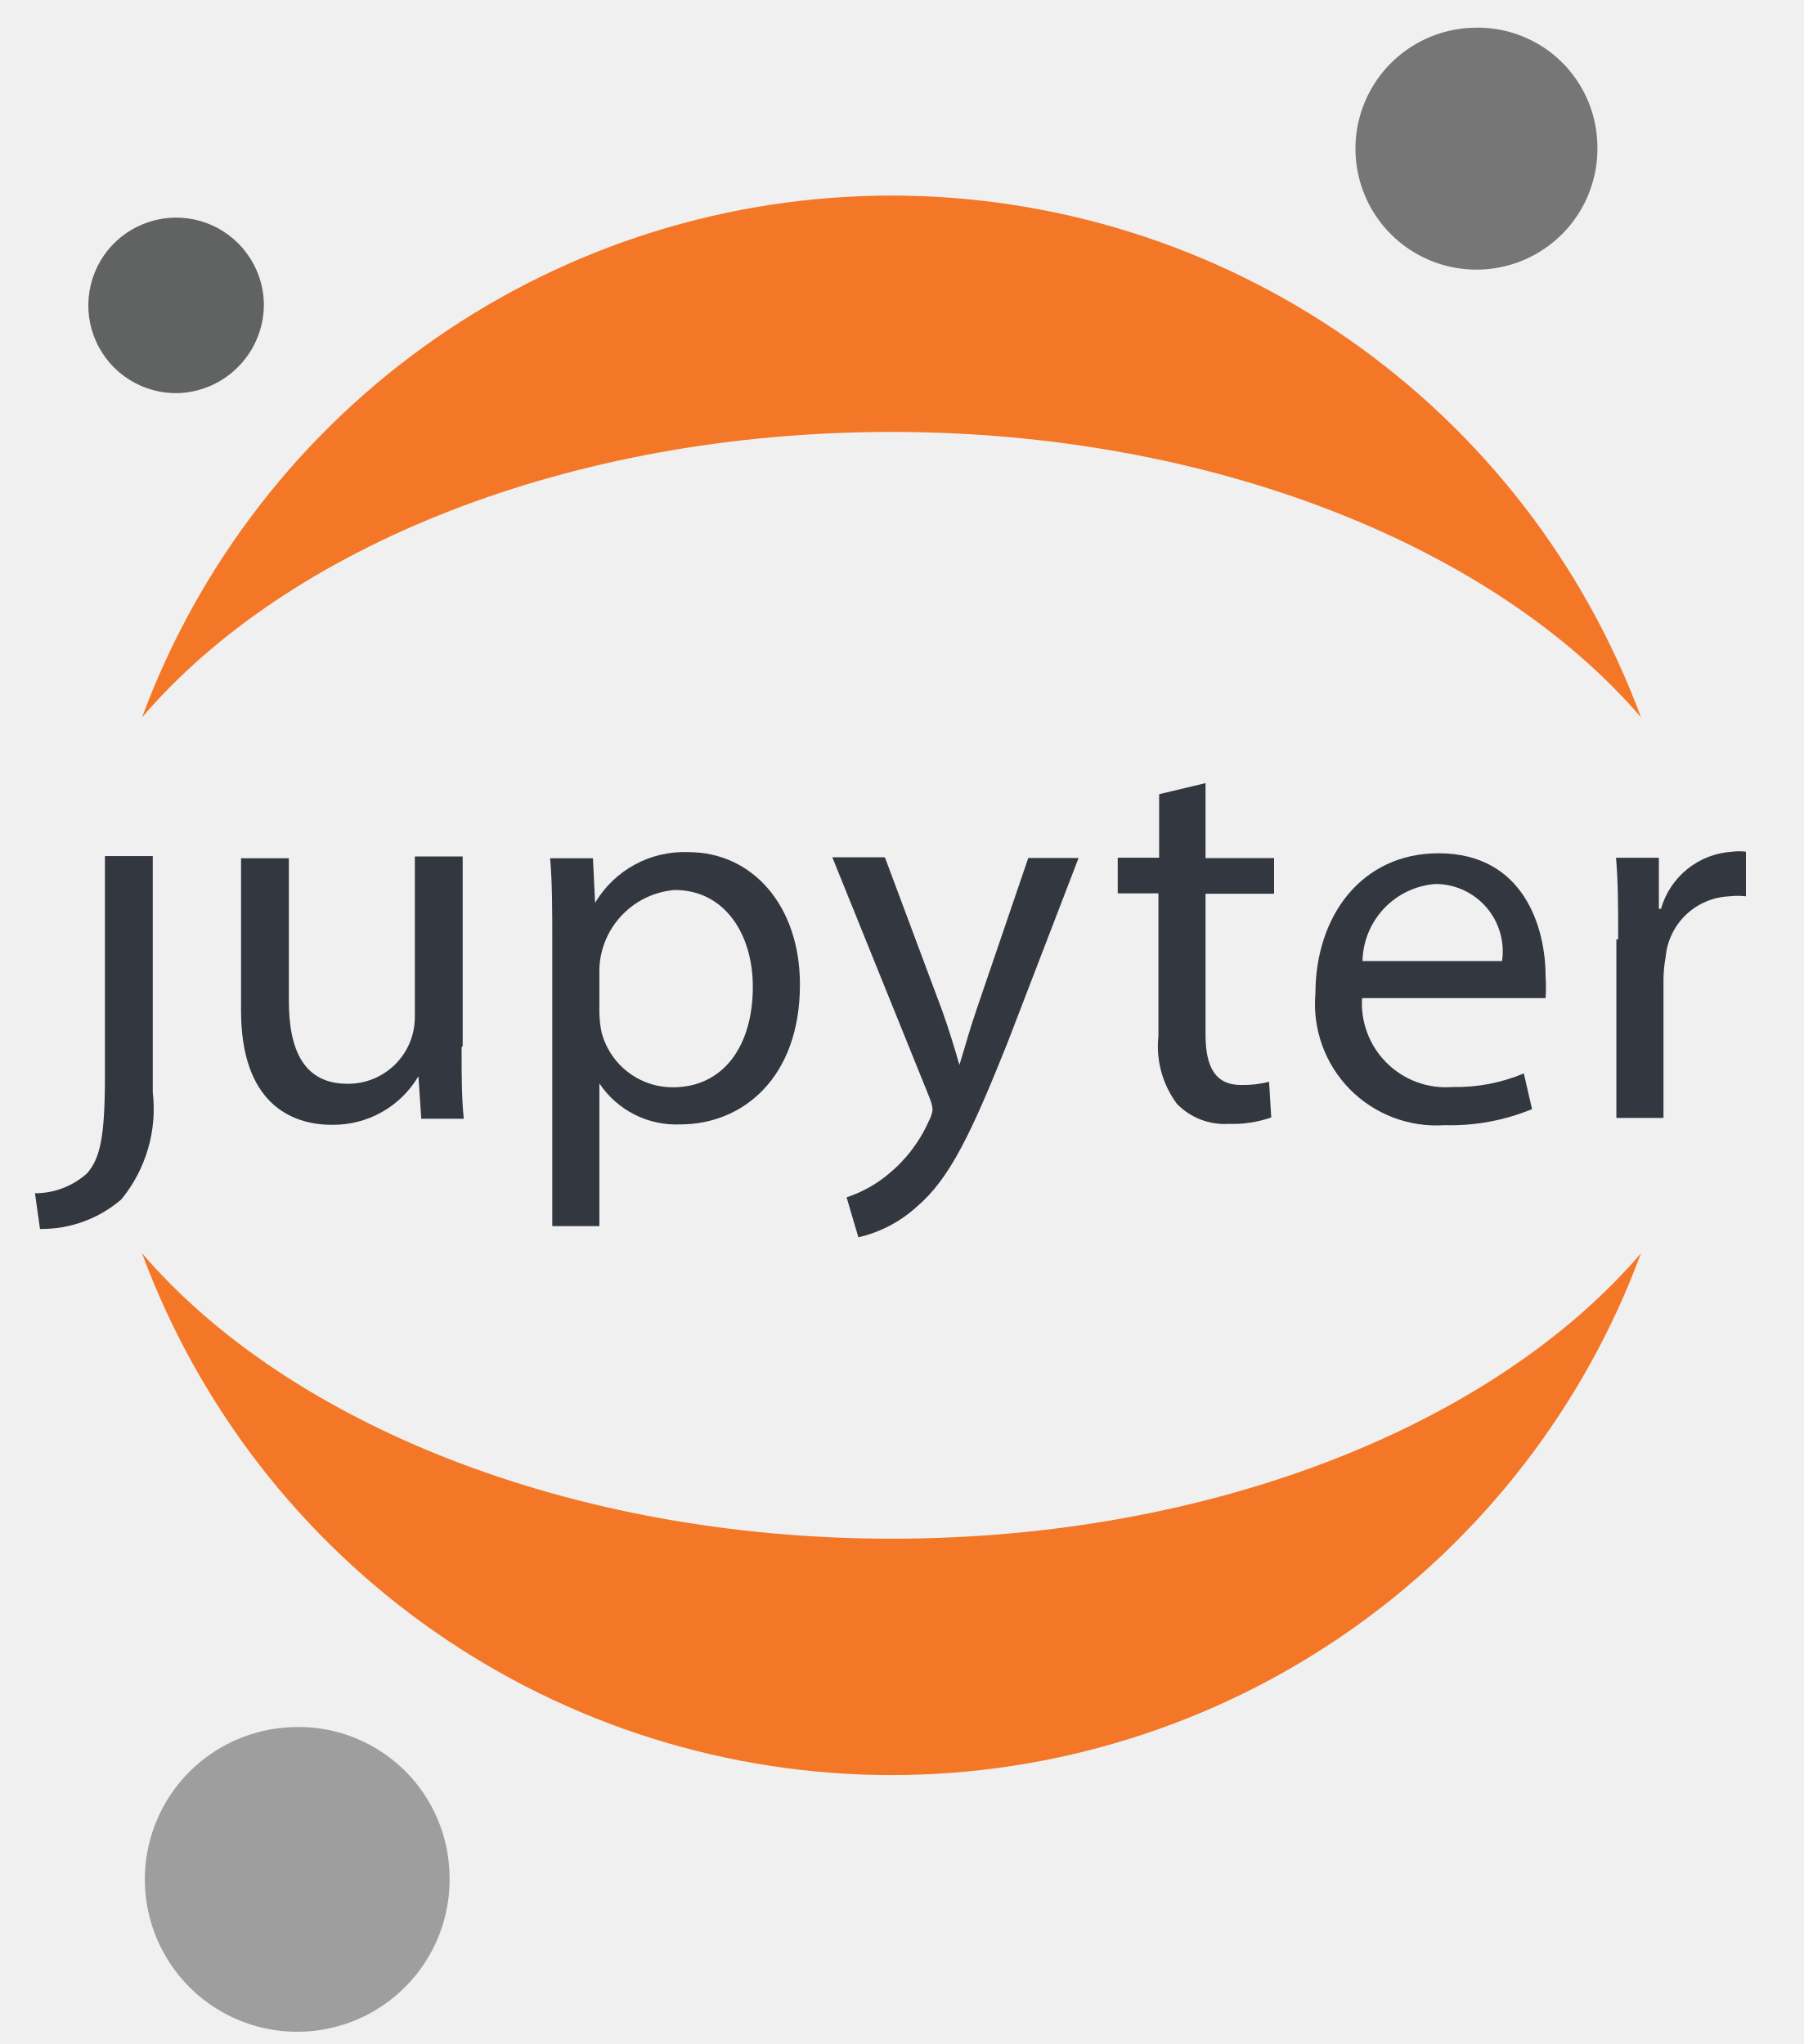
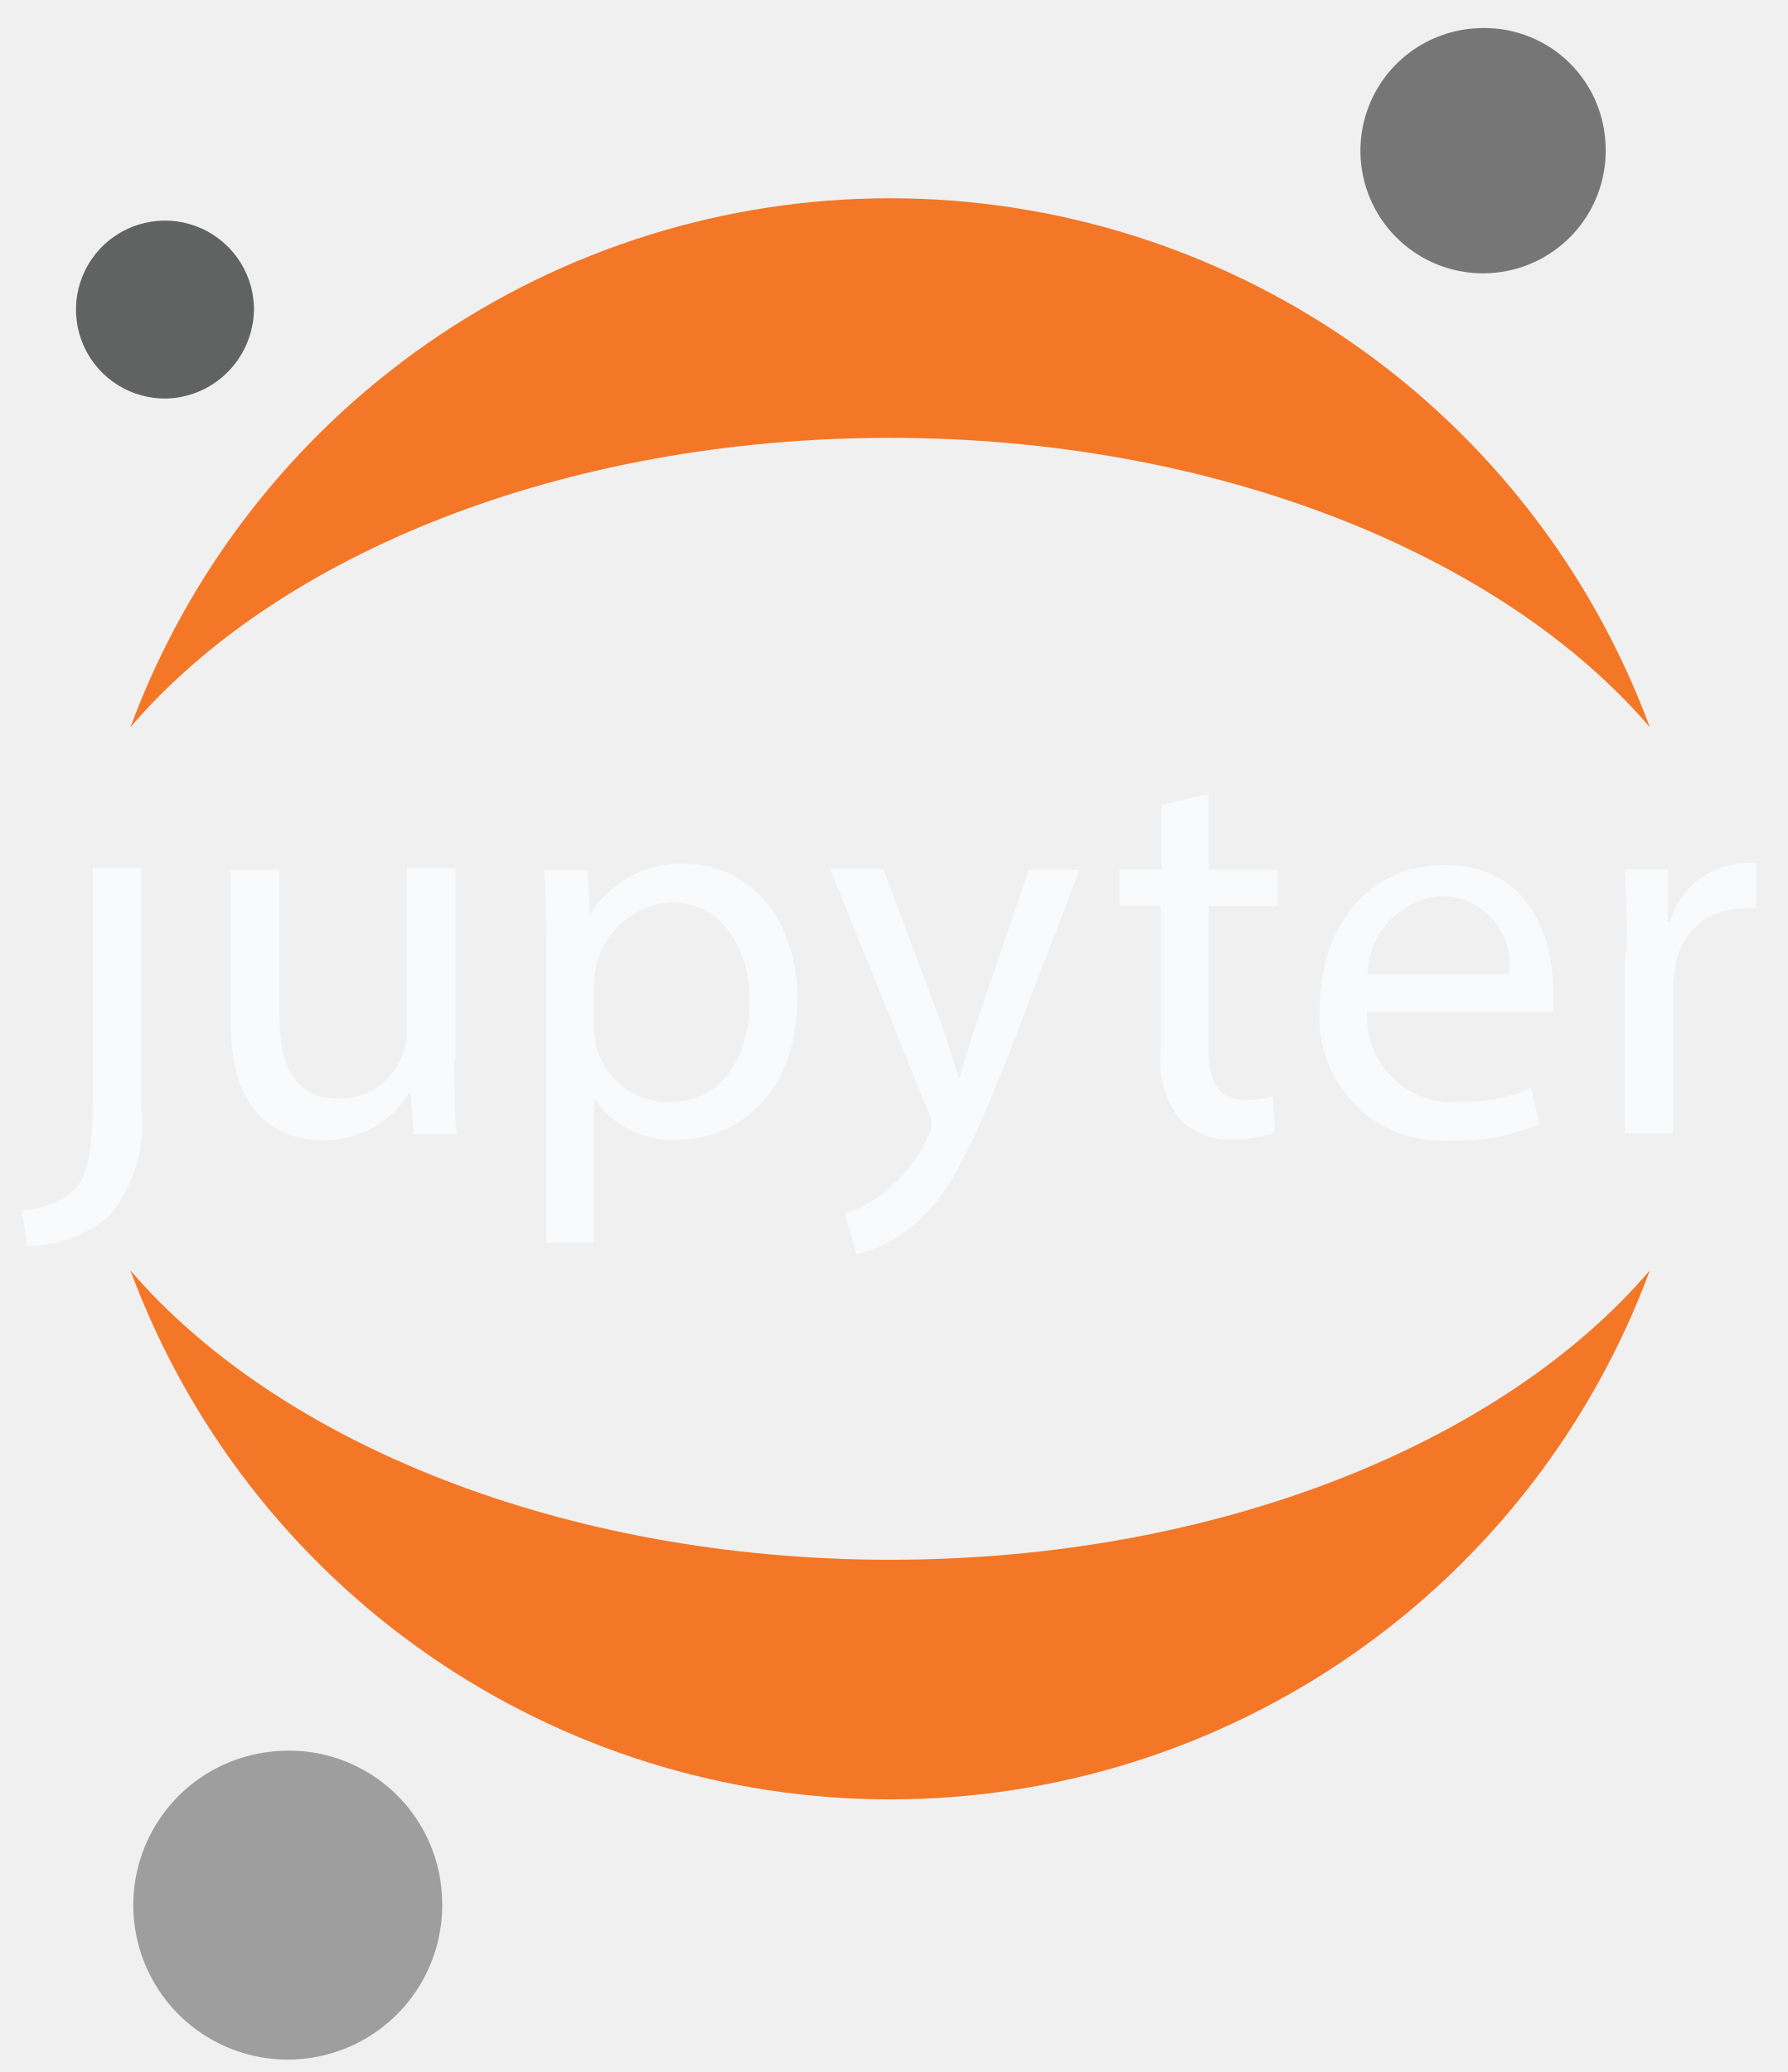
- <svg xmlns="http://www.w3.org/2000/svg" width="45" height="51" viewBox="0 0 45 51" fill="none">
-   <g clip-path="url(#clip0_39_138)">
-     <path d="M2.618 26.835C2.618 28.393 2.494 28.901 2.173 29.275C1.816 29.596 1.353 29.774 0.873 29.773L0.998 30.664C1.742 30.674 2.464 30.411 3.028 29.925C3.331 29.555 3.557 29.128 3.691 28.669C3.826 28.21 3.867 27.729 3.811 27.254V21.36H2.618V26.8V26.835Z" fill="#33373F" />
-     <path d="M11.515 26.133C11.515 26.801 11.515 27.397 11.569 27.914H10.509L10.438 26.854C10.216 27.229 9.9 27.539 9.52 27.751C9.14 27.964 8.71 28.072 8.275 28.065C7.242 28.065 6.013 27.504 6.013 25.216V21.415H7.206V24.976C7.206 26.213 7.589 27.041 8.666 27.041C8.888 27.044 9.108 27.002 9.313 26.918C9.518 26.834 9.705 26.71 9.862 26.554C10.018 26.397 10.142 26.211 10.226 26.005C10.309 25.8 10.351 25.58 10.349 25.359V21.37H11.542V26.098L11.515 26.133Z" fill="#33373F" />
-     <path d="M13.777 23.533C13.777 22.705 13.777 22.028 13.723 21.414H14.792L14.845 22.527C15.083 22.125 15.426 21.795 15.836 21.572C16.247 21.349 16.711 21.242 17.178 21.262C18.762 21.262 19.955 22.589 19.955 24.565C19.955 26.898 18.522 28.055 16.973 28.055C16.576 28.073 16.182 27.988 15.828 27.809C15.474 27.629 15.172 27.362 14.952 27.032V30.593H13.777V23.559V23.533ZM14.952 25.269C14.955 25.43 14.973 25.591 15.005 25.75C15.106 26.145 15.336 26.495 15.659 26.745C15.981 26.995 16.378 27.13 16.786 27.129C18.041 27.129 18.78 26.106 18.78 24.619C18.78 23.319 18.086 22.206 16.83 22.206C16.334 22.247 15.869 22.467 15.523 22.826C15.177 23.185 14.974 23.658 14.952 24.156V25.269Z" fill="#33373F" />
-     <path d="M22.081 21.408L23.514 25.245C23.666 25.672 23.826 26.189 23.933 26.571C24.057 26.18 24.191 25.681 24.351 25.218L25.651 21.408H26.906L25.126 26.037C24.235 28.263 23.692 29.412 22.873 30.106C22.461 30.483 21.958 30.747 21.413 30.872L21.119 29.874C21.5 29.749 21.854 29.553 22.161 29.296C22.595 28.942 22.94 28.49 23.167 27.978C23.216 27.889 23.249 27.793 23.265 27.693C23.255 27.586 23.228 27.481 23.185 27.382L20.763 21.39H22.063L22.081 21.408Z" fill="#33373F" />
-     <path d="M30.073 19.54V21.41H31.783V22.3H30.073V25.808C30.073 26.609 30.305 27.072 30.964 27.072C31.198 27.076 31.431 27.049 31.658 26.992L31.712 27.882C31.371 28 31.012 28.054 30.652 28.042C30.414 28.057 30.175 28.02 29.952 27.934C29.729 27.848 29.528 27.715 29.361 27.544C28.999 27.059 28.833 26.454 28.898 25.852V22.291H27.883V21.401H28.916V19.816L30.073 19.54Z" fill="#33373F" />
-     <path d="M33.98 24.869C33.956 25.171 33.998 25.474 34.103 25.759C34.207 26.043 34.372 26.301 34.587 26.515C34.801 26.73 35.059 26.895 35.343 26.999C35.627 27.104 35.931 27.146 36.233 27.122C36.844 27.135 37.45 27.02 38.013 26.783L38.218 27.674C37.527 27.958 36.784 28.095 36.037 28.074C35.601 28.104 35.165 28.039 34.756 27.884C34.348 27.729 33.978 27.488 33.672 27.177C33.366 26.866 33.131 26.492 32.983 26.081C32.835 25.671 32.777 25.233 32.814 24.798C32.814 22.839 33.98 21.29 35.886 21.29C38.022 21.29 38.556 23.16 38.556 24.353C38.568 24.537 38.568 24.721 38.556 24.905H33.954L33.98 24.869ZM37.47 23.979C37.505 23.741 37.488 23.498 37.42 23.267C37.353 23.036 37.237 22.823 37.08 22.64C36.923 22.458 36.729 22.312 36.511 22.211C36.292 22.11 36.055 22.057 35.814 22.056C35.325 22.091 34.867 22.308 34.529 22.664C34.192 23.019 33.999 23.488 33.989 23.979H37.47Z" fill="#33373F" />
-     <path d="M40.367 23.432C40.367 22.667 40.367 22.008 40.313 21.402H41.382V22.675H41.435C41.547 22.283 41.779 21.934 42.098 21.679C42.417 21.424 42.808 21.274 43.216 21.251C43.328 21.236 43.442 21.236 43.554 21.251V22.364C43.418 22.348 43.28 22.348 43.144 22.364C42.74 22.38 42.356 22.542 42.062 22.82C41.769 23.099 41.587 23.475 41.551 23.877C41.517 24.06 41.5 24.244 41.497 24.429V27.893H40.322V23.441L40.367 23.432Z" fill="#33373F" />
-     <path d="M39.844 3.526C39.88 4.124 39.738 4.719 39.435 5.236C39.132 5.753 38.682 6.168 38.142 6.428C37.602 6.689 36.997 6.782 36.404 6.697C35.811 6.613 35.257 6.353 34.811 5.952C34.366 5.551 34.05 5.027 33.904 4.445C33.758 3.864 33.788 3.253 33.991 2.689C34.194 2.125 34.56 1.634 35.042 1.279C35.525 0.924 36.102 0.72 36.701 0.694C37.094 0.673 37.486 0.729 37.857 0.86C38.228 0.991 38.569 1.193 38.861 1.456C39.153 1.72 39.39 2.038 39.559 2.393C39.728 2.748 39.825 3.133 39.844 3.526Z" fill="#767677" />
-     <path d="M22.239 38.392C14.227 38.392 7.185 35.517 3.543 31.27C4.956 35.09 7.505 38.386 10.848 40.714C14.191 43.042 18.166 44.29 22.239 44.29C26.313 44.29 30.288 43.042 33.631 40.714C36.974 38.386 39.523 35.09 40.936 31.27C37.303 35.517 30.288 38.392 22.239 38.392Z" fill="#F37726" />
-     <path d="M22.239 10.777C30.252 10.777 37.294 13.653 40.936 17.899C39.523 14.079 36.974 10.783 33.631 8.455C30.288 6.128 26.313 4.88 22.239 4.88C18.166 4.88 14.191 6.128 10.848 8.455C7.505 10.783 4.956 14.079 3.543 17.899C7.185 13.644 14.191 10.777 22.239 10.777Z" fill="#F37726" />
-     <path d="M11.209 46.657C11.256 47.41 11.078 48.16 10.697 48.812C10.316 49.464 9.749 49.987 9.07 50.316C8.39 50.644 7.628 50.763 6.881 50.657C6.134 50.551 5.435 50.225 4.873 49.721C4.312 49.216 3.914 48.556 3.729 47.824C3.544 47.092 3.581 46.322 3.836 45.611C4.091 44.901 4.551 44.282 5.159 43.834C5.766 43.386 6.493 43.129 7.247 43.096C7.741 43.069 8.236 43.14 8.702 43.305C9.169 43.47 9.598 43.725 9.966 44.055C10.334 44.386 10.633 44.786 10.846 45.232C11.06 45.679 11.183 46.163 11.209 46.657Z" fill="#9E9E9E" />
-     <path d="M4.454 9.809C4.022 9.821 3.596 9.705 3.23 9.476C2.864 9.247 2.574 8.914 2.397 8.52C2.219 8.127 2.162 7.689 2.233 7.263C2.303 6.837 2.498 6.441 2.792 6.125C3.087 5.81 3.469 5.588 3.889 5.489C4.309 5.389 4.75 5.416 5.155 5.566C5.56 5.717 5.911 5.983 6.165 6.333C6.419 6.682 6.564 7.099 6.582 7.53C6.599 8.114 6.385 8.68 5.986 9.107C5.588 9.534 5.037 9.786 4.454 9.809Z" fill="#616262" />
-   </g>
-   <defs>
-     <clipPath id="clip0_39_138">
-       <rect width="44" height="51" fill="white" transform="translate(0.333252)" />
-     </clipPath>
-   </defs>
+ <svg xmlns="http://www.w3.org/2000/svg" width="44" height="51" viewBox="0 0 44 51" fill="none">
+   <path d="M2.285 26.835C2.285 28.393 2.16 28.901 1.84 29.275C1.483 29.596 1.02 29.774 0.54 29.773L0.665 30.664C1.409 30.674 2.131 30.411 2.695 29.925C2.998 29.555 3.223 29.128 3.358 28.669C3.493 28.21 3.533 27.729 3.478 27.254V21.36H2.285V26.8V26.835Z" fill="#F9FAFB" />
+   <path d="M11.182 26.133C11.182 26.801 11.182 27.397 11.236 27.914H10.176L10.105 26.854C9.883 27.229 9.566 27.539 9.186 27.751C8.806 27.964 8.377 28.072 7.942 28.065C6.909 28.065 5.68 27.504 5.68 25.216V21.415H6.873V24.976C6.873 26.213 7.256 27.041 8.333 27.041C8.555 27.044 8.775 27.002 8.98 26.918C9.185 26.834 9.372 26.71 9.528 26.554C9.685 26.397 9.809 26.211 9.893 26.005C9.976 25.8 10.018 25.58 10.016 25.359V21.37H11.209V26.098L11.182 26.133Z" fill="#F9FAFB" />
+   <path d="M13.444 23.533C13.444 22.705 13.444 22.028 13.39 21.414H14.459L14.512 22.527C14.75 22.125 15.093 21.795 15.503 21.572C15.914 21.349 16.378 21.242 16.845 21.262C18.429 21.262 19.622 22.589 19.622 24.565C19.622 26.898 18.189 28.055 16.64 28.055C16.243 28.073 15.849 27.988 15.495 27.809C15.141 27.629 14.839 27.362 14.619 27.032V30.593H13.444V23.559V23.533ZM14.619 25.269C14.622 25.43 14.64 25.591 14.672 25.75C14.773 26.145 15.003 26.495 15.326 26.745C15.648 26.995 16.045 27.13 16.453 27.129C17.708 27.129 18.447 26.106 18.447 24.619C18.447 23.319 17.753 22.206 16.497 22.206C16 22.247 15.536 22.467 15.19 22.826C14.844 23.185 14.641 23.658 14.619 24.156V25.269Z" fill="#F9FAFB" />
+   <path d="M21.748 21.408L23.181 25.245C23.332 25.672 23.493 26.189 23.6 26.571C23.724 26.18 23.858 25.681 24.018 25.218L25.318 21.408H26.573L24.793 26.037C23.902 28.263 23.359 29.412 22.54 30.106C22.128 30.483 21.625 30.747 21.08 30.872L20.786 29.874C21.167 29.749 21.521 29.553 21.828 29.296C22.262 28.942 22.607 28.49 22.834 27.978C22.883 27.889 22.916 27.793 22.932 27.693C22.922 27.586 22.895 27.481 22.852 27.382L20.43 21.39H21.73L21.748 21.408Z" fill="#F9FAFB" />
+   <path d="M29.74 19.54V21.41H31.45V22.3H29.74V25.808C29.74 26.609 29.972 27.072 30.631 27.072C30.864 27.076 31.098 27.049 31.325 26.992L31.378 27.882C31.038 28 30.679 28.054 30.319 28.042C30.081 28.057 29.842 28.02 29.619 27.934C29.396 27.848 29.194 27.715 29.028 27.544C28.665 27.059 28.5 26.454 28.565 25.852V22.291H27.55V21.401H28.583V19.816L29.74 19.54Z" fill="#F9FAFB" />
+   <path d="M33.647 24.869C33.623 25.171 33.665 25.474 33.769 25.759C33.874 26.043 34.039 26.301 34.253 26.515C34.467 26.73 34.726 26.895 35.01 26.999C35.294 27.104 35.598 27.146 35.9 27.122C36.51 27.135 37.117 27.02 37.68 26.783L37.885 27.674C37.194 27.958 36.451 28.095 35.704 28.074C35.268 28.104 34.831 28.039 34.423 27.884C34.015 27.729 33.645 27.488 33.339 27.177C33.033 26.866 32.798 26.492 32.65 26.081C32.501 25.671 32.444 25.233 32.481 24.798C32.481 22.839 33.647 21.29 35.552 21.29C37.689 21.29 38.223 23.16 38.223 24.353C38.235 24.537 38.235 24.721 38.223 24.905H33.62L33.647 24.869ZM37.137 23.979C37.172 23.741 37.154 23.498 37.087 23.267C37.02 23.036 36.904 22.823 36.747 22.64C36.59 22.458 36.396 22.312 36.177 22.211C35.959 22.11 35.722 22.057 35.481 22.056C34.992 22.091 34.534 22.308 34.196 22.664C33.858 23.019 33.666 23.488 33.656 23.979H37.137Z" fill="#F9FAFB" />
+   <path d="M40.033 23.432C40.033 22.667 40.033 22.008 39.98 21.402H41.048V22.675H41.102C41.214 22.283 41.446 21.934 41.765 21.679C42.084 21.424 42.474 21.274 42.882 21.251C42.995 21.236 43.108 21.236 43.221 21.251V22.364C43.085 22.348 42.947 22.348 42.811 22.364C42.407 22.38 42.022 22.542 41.729 22.82C41.436 23.099 41.254 23.475 41.218 23.877C41.184 24.06 41.166 24.244 41.164 24.429V27.893H39.989V23.441L40.033 23.432Z" fill="#F9FAFB" />
+   <path d="M39.511 3.526C39.547 4.124 39.405 4.719 39.102 5.236C38.799 5.753 38.349 6.168 37.809 6.428C37.269 6.689 36.664 6.782 36.071 6.697C35.478 6.613 34.923 6.353 34.478 5.952C34.033 5.551 33.717 5.027 33.571 4.445C33.425 3.864 33.455 3.253 33.658 2.689C33.861 2.125 34.227 1.634 34.709 1.279C35.192 0.924 35.769 0.72 36.368 0.694C36.76 0.673 37.153 0.729 37.524 0.86C37.895 0.991 38.236 1.193 38.528 1.456C38.82 1.72 39.057 2.038 39.226 2.393C39.394 2.748 39.491 3.133 39.511 3.526Z" fill="#767677" />
+   <path d="M21.906 38.392C13.894 38.392 6.851 35.517 3.21 31.27C4.623 35.09 7.172 38.386 10.515 40.714C13.857 43.042 17.833 44.29 21.906 44.29C25.98 44.29 29.955 43.042 33.298 40.714C36.64 38.386 39.19 35.09 40.602 31.27C36.97 35.517 29.954 38.392 21.906 38.392Z" fill="#F37726" />
+   <path d="M21.906 10.777C29.919 10.777 36.961 13.653 40.602 17.899C39.19 14.079 36.64 10.783 33.298 8.455C29.955 6.128 25.98 4.88 21.906 4.88C17.833 4.88 13.857 6.128 10.515 8.455C7.172 10.783 4.623 14.079 3.21 17.899C6.851 13.644 13.858 10.777 21.906 10.777Z" fill="#F37726" />
+   <path d="M10.876 46.657C10.923 47.41 10.745 48.16 10.364 48.812C9.983 49.464 9.416 49.987 8.737 50.316C8.057 50.644 7.295 50.763 6.548 50.657C5.801 50.551 5.102 50.225 4.54 49.721C3.979 49.216 3.581 48.556 3.396 47.824C3.211 47.092 3.248 46.322 3.503 45.611C3.758 44.901 4.218 44.282 4.826 43.834C5.433 43.386 6.16 43.129 6.914 43.096C7.408 43.069 7.903 43.14 8.369 43.305C8.836 43.47 9.265 43.725 9.633 44.055C10.001 44.386 10.3 44.786 10.513 45.232C10.727 45.679 10.85 46.163 10.876 46.657Z" fill="#9E9E9E" />
+   <path d="M4.121 9.809C3.689 9.821 3.263 9.705 2.897 9.476C2.531 9.247 2.241 8.914 2.064 8.52C1.886 8.127 1.829 7.689 1.899 7.263C1.97 6.837 2.165 6.441 2.459 6.125C2.754 5.81 3.136 5.588 3.556 5.489C3.976 5.389 4.417 5.416 4.822 5.566C5.227 5.717 5.578 5.983 5.832 6.333C6.086 6.682 6.231 7.099 6.249 7.53C6.265 8.114 6.051 8.68 5.653 9.107C5.255 9.534 4.704 9.786 4.121 9.809Z" fill="#616262" />
</svg>
